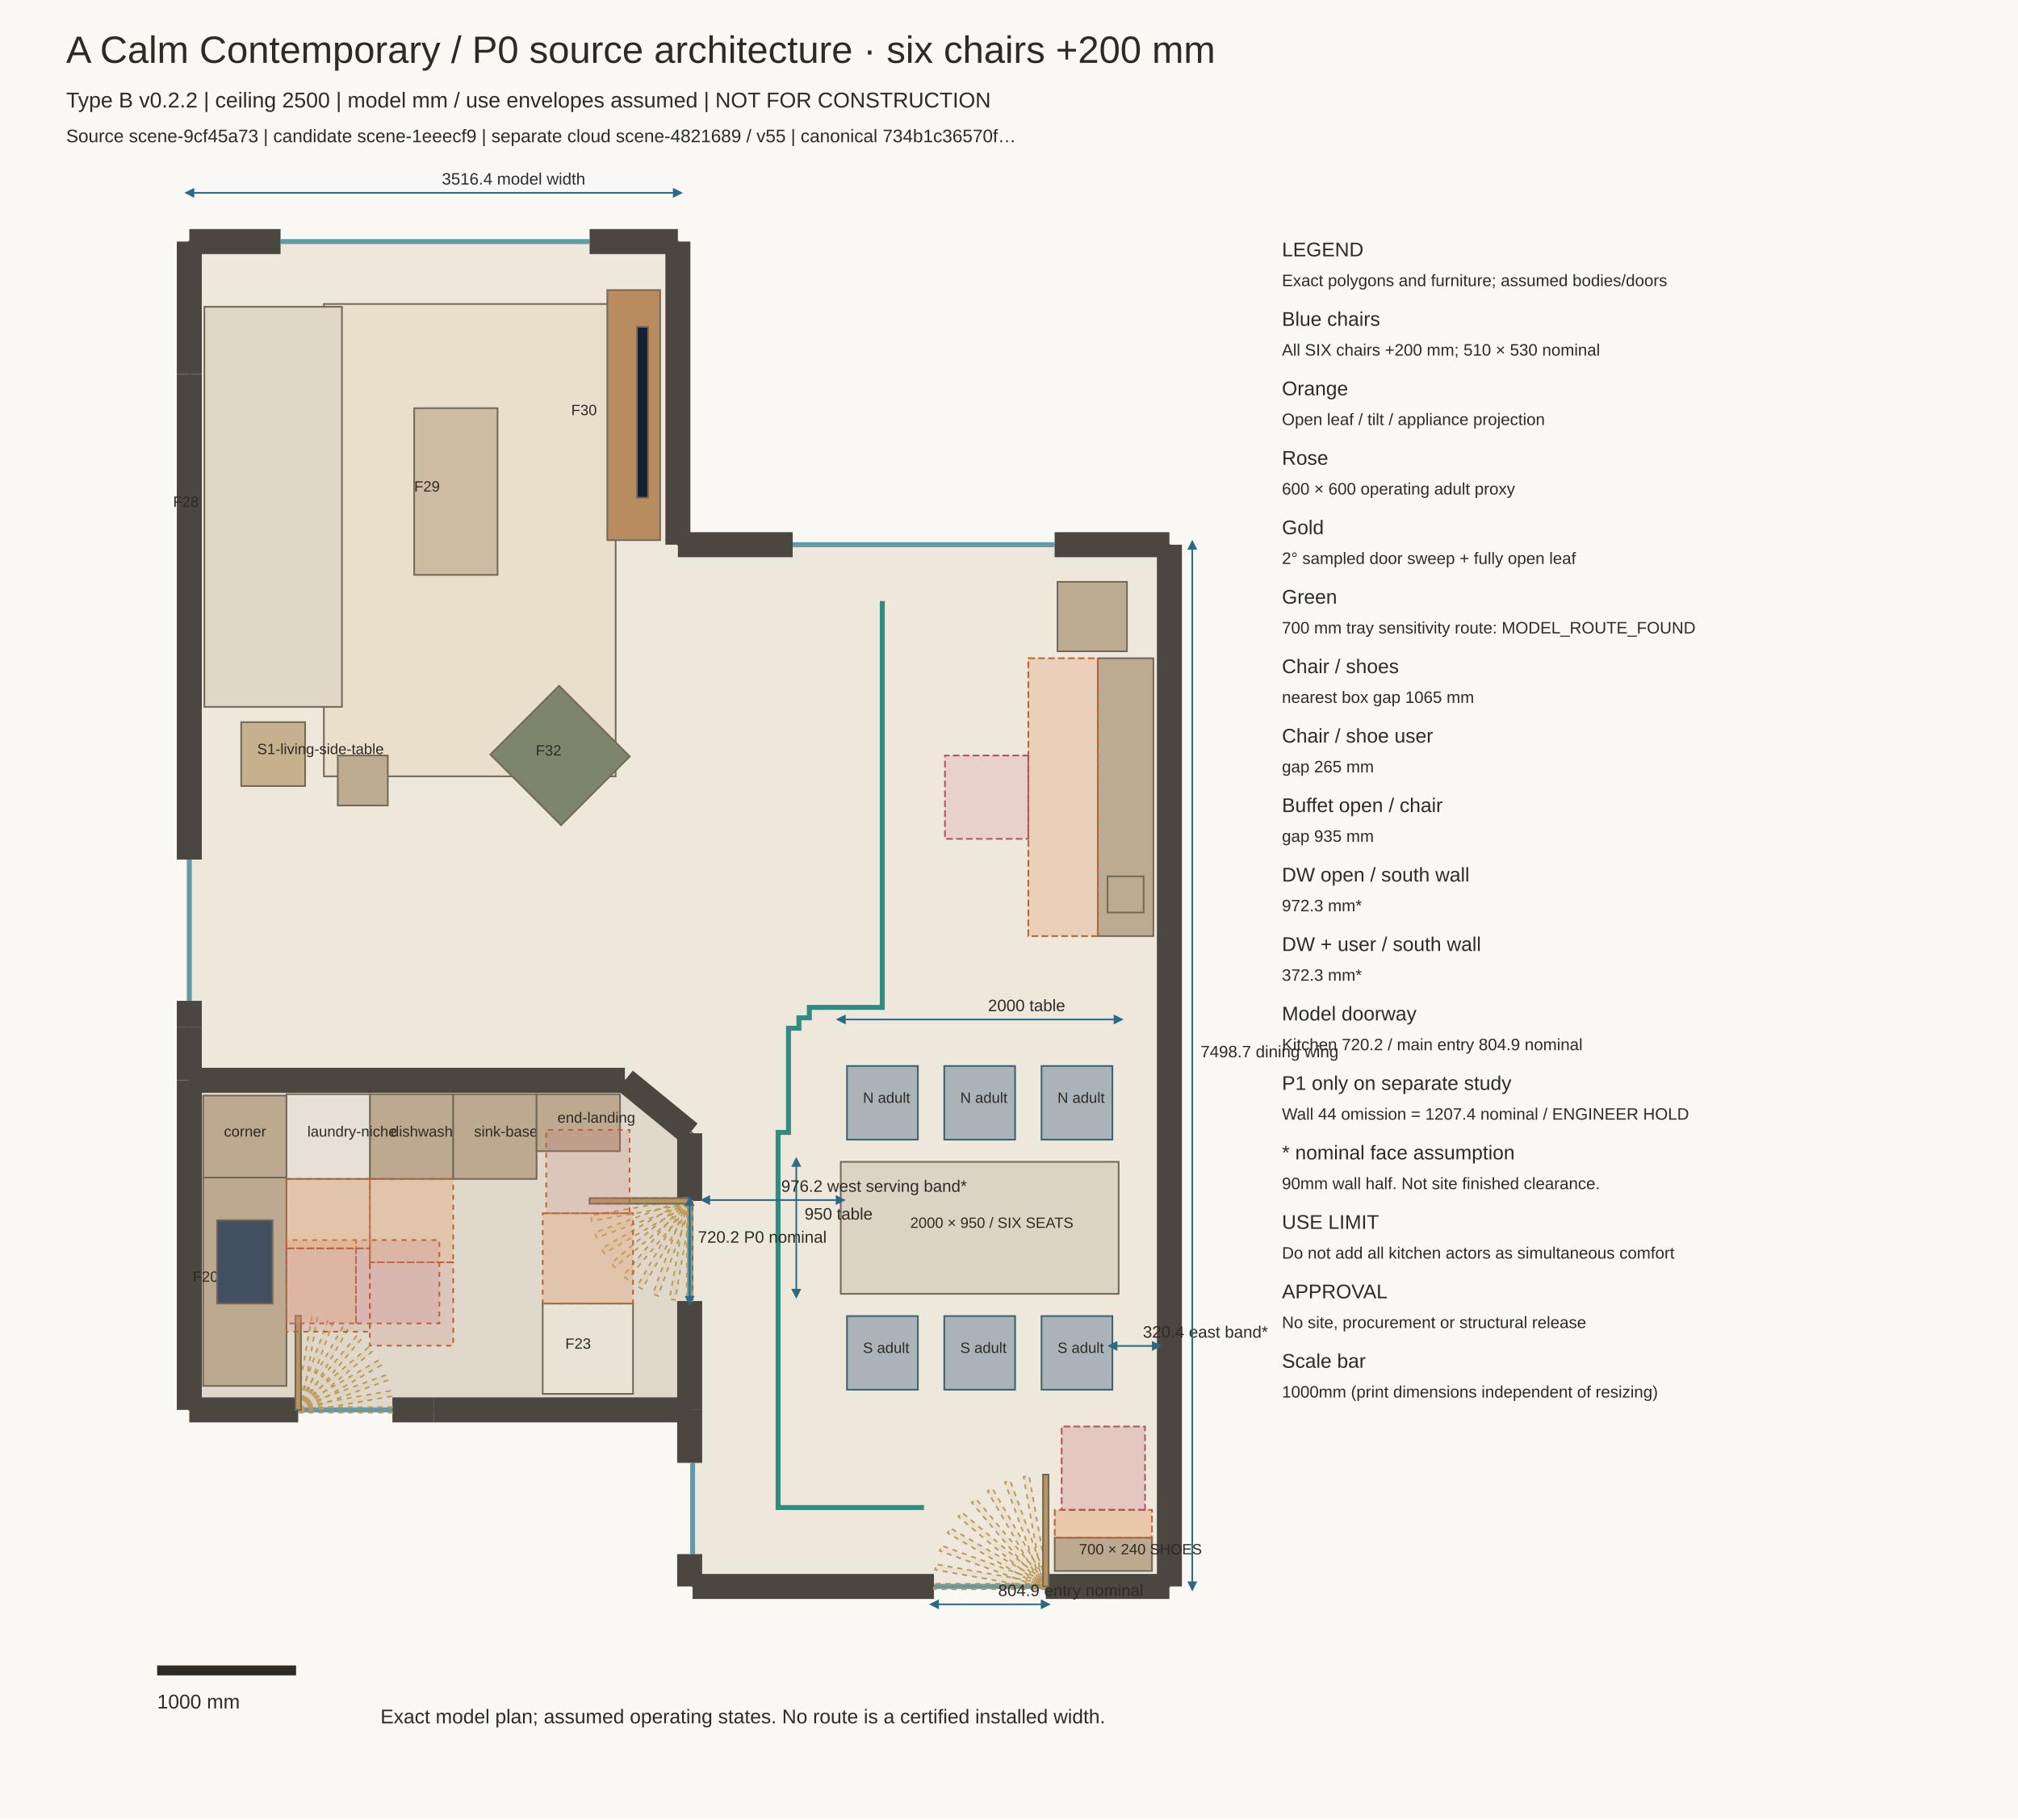
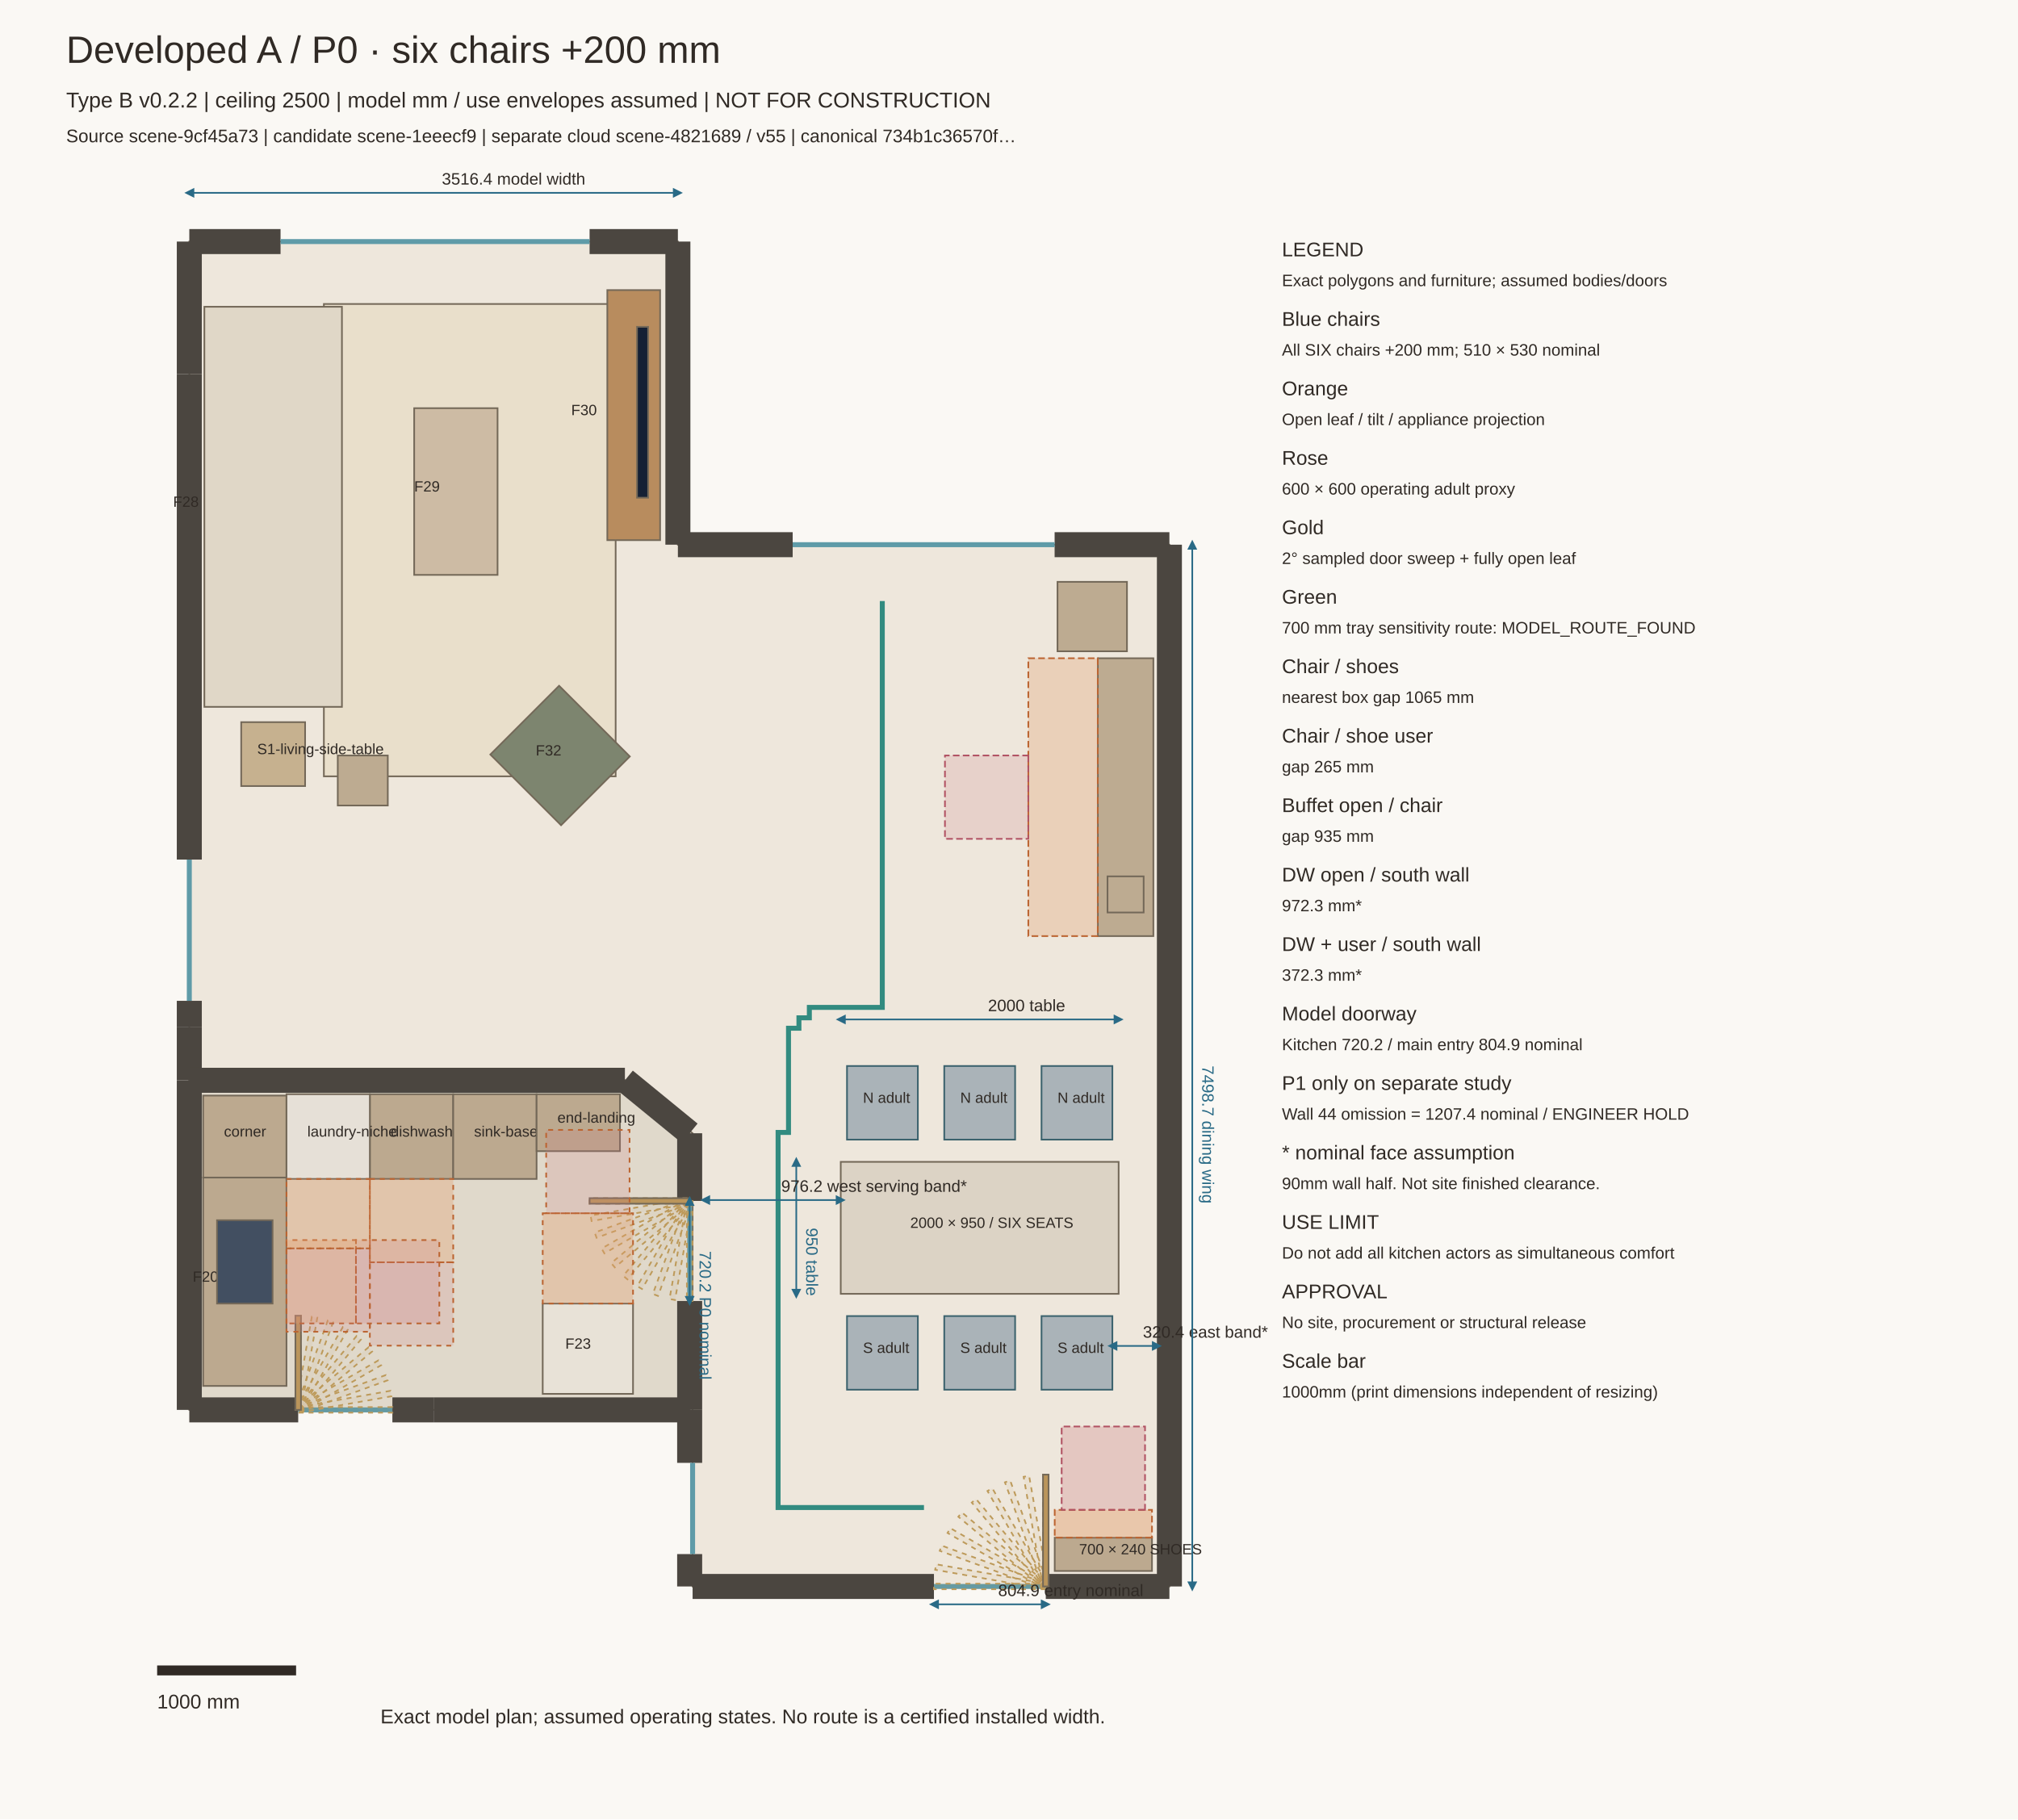
<svg xmlns="http://www.w3.org/2000/svg" width="1220" height="1100" viewBox="0 0 1220 1100">
  <defs>
    <marker id="arrow" markerWidth="6" markerHeight="6" refX="3" refY="3" orient="auto-start-reverse">
      <path d="M0 0 L6 3 L0 6Z" fill="#296a86" />
    </marker>
  </defs>
  <rect width="1220" height="1100" fill="#faf8f4" />
  <g font-family="Arial,sans-serif">
-     <text x="40" y="38" font-size="23" fill="#302a25">A Calm Contemporary / P0 source architecture · six chairs +200 mm</text>
+     <text x="40" y="38" font-size="23" fill="#302a25">Developed A / P0 · six chairs +200 mm</text>
    <text x="40" y="65" font-size="13" fill="#302a25">Type B v0.2.2 | ceiling 2500 | model mm / use envelopes assumed | NOT FOR CONSTRUCTION</text>
    <text x="40" y="86" font-size="11" fill="#302a25">Source scene-9cf45a73 | candidate scene-1eeecf9 | separate cloud scene-4821689 / v55 | canonical 734b1c36570f…</text>
    <polygon points="114.45,146.06 409.82,146.06 409.82,329.34 706.98,329.34 706.98,959.23 418.72,959.23 418.72,685.21 377.79,653.18 114.45,653.18" fill="#eee7dc" stroke="#736858" stroke-width="1" />
    <polygon points="114.45,653.18 377.79,653.18 416.94,685.21 416.94,852.47 114.45,852.47" fill="#e0d9cb" stroke="#736858" stroke-width="1" />
    <path d="M114.448,146.063 L114.448,226.134" stroke="#4b4640" stroke-width="15.12" />
    <path d="M114.448,226.134 L114.448,519.729" stroke="#4b4640" stroke-width="15.12" />
    <path d="M114.448,605.138 L114.448,621.152" stroke="#4b4640" stroke-width="15.12" />
    <path d="M114.448,621.152 L114.448,653.181" stroke="#4b4640" stroke-width="15.12" />
    <path d="M114.448,653.181 L114.448,852.469" stroke="#4b4640" stroke-width="15.12" />
    <path d="M114.448,852.469 L180.285,852.469" stroke="#4b4640" stroke-width="15.12" />
    <path d="M237.224,852.469 L262.135,852.469" stroke="#4b4640" stroke-width="15.12" />
    <path d="M262.135,852.469 L416.939,852.469" stroke="#4b4640" stroke-width="15.12" />
    <path d="M114.448,653.181 L377.794,653.181" stroke="#4b4640" stroke-width="15.12" />
    <path d="M416.939,685.209 L416.939,726.134" stroke="#4b4640" stroke-width="15.12" />
    <path d="M416.939,786.633 L416.939,852.469" stroke="#4b4640" stroke-width="15.12" />
    <path d="M416.939,852.469 L416.939,884.498" stroke="#4b4640" stroke-width="15.12" />
    <path d="M416.939,939.658 L416.939,959.231" stroke="#4b4640" stroke-width="15.12" />
    <path d="M418.719,959.231 L564.626,959.231" stroke="#4b4640" stroke-width="15.12" />
    <path d="M632.242,959.231 L706.975,959.231" stroke="#4b4640" stroke-width="15.12" />
    <path d="M706.975,329.337 L706.975,959.231" stroke="#4b4640" stroke-width="15.12" />
    <path d="M409.822,329.337 L479.217,329.337" stroke="#4b4640" stroke-width="15.12" />
    <path d="M637.58,329.337 L706.975,329.337" stroke="#4b4640" stroke-width="15.12" />
    <path d="M409.822,146.063 L409.822,329.337" stroke="#4b4640" stroke-width="15.12" />
    <path d="M114.448,146.063 L169.609,146.063" stroke="#4b4640" stroke-width="15.12" />
    <path d="M356.441,146.063 L409.822,146.063" stroke="#4b4640" stroke-width="15.12" />
    <path d="M377.794,653.181 L416.939,685.209" stroke="#4b4640" stroke-width="15.12" />
    <path d="M114.448,519.729 L114.448,605.138" stroke="#5f9ba8" stroke-width="3" />
    <path d="M416.939,726.134 L416.939,786.633" stroke="#5f9ba8" stroke-width="3" />
    <path d="M180.285,852.469 L237.224,852.469" stroke="#5f9ba8" stroke-width="3" />
    <path d="M418.719,884.498 L418.719,939.658" stroke="#5f9ba8" stroke-width="3" />
    <path d="M564.626,959.231 L632.242,959.231" stroke="#5f9ba8" stroke-width="3" />
    <path d="M169.609,146.063 L356.441,146.063" stroke="#5f9ba8" stroke-width="3" />
    <path d="M479.217,329.337 L637.58,329.337" stroke="#5f9ba8" stroke-width="3" />
-     <polygon points="632.24,960.91 564.63,960.91 564.63,957.55 632.24,957.55" fill="#bd9a5a12" stroke="#bd9a5a" stroke-width="1" stroke-dasharray="3 3" />
-     <polygon points="631.95,960.89 565.36,949.14 565.95,945.83 632.53,957.58" fill="#bd9a5a12" stroke="#bd9a5a" stroke-width="1" stroke-dasharray="3 3" />
-     <polygon points="631.67,960.81 568.13,937.68 569.28,934.53 632.82,957.65" fill="#bd9a5a12" stroke="#bd9a5a" stroke-width="1" stroke-dasharray="3 3" />
-     <polygon points="631.40,960.69 572.85,926.88 574.53,923.97 633.08,957.78" fill="#bd9a5a12" stroke="#bd9a5a" stroke-width="1" stroke-dasharray="3 3" />
-     <polygon points="631.16,960.52 579.37,917.06 581.53,914.48 633.32,957.94" fill="#bd9a5a12" stroke="#bd9a5a" stroke-width="1" stroke-dasharray="3 3" />
-     <polygon points="630.96,960.31 587.49,908.51 590.07,906.35 633.53,958.15" fill="#bd9a5a12" stroke="#bd9a5a" stroke-width="1" stroke-dasharray="3 3" />
-     <polygon points="630.79,960.07 596.98,901.51 599.89,899.83 633.70,958.39" fill="#bd9a5a12" stroke="#bd9a5a" stroke-width="1" stroke-dasharray="3 3" />
-     <polygon points="630.66,959.81 607.54,896.27 610.69,895.12 633.82,958.66" fill="#bd9a5a12" stroke="#bd9a5a" stroke-width="1" stroke-dasharray="3 3" />
-     <polygon points="630.59,959.52 618.85,892.93 622.16,892.35 633.90,958.94" fill="#bd9a5a12" stroke="#bd9a5a" stroke-width="1" stroke-dasharray="3 3" />
-     <polygon points="630.56,959.23 630.56,891.61 633.92,891.61 633.92,959.23" fill="#bd9a5a12" stroke="#bd9a5a" stroke-width="1" stroke-dasharray="3 3" />
+     <polygon points="632.24,960.91 564.63,960.91 564.63,957.55 632.24,957.55" fill="#bd9a5a" fill-opacity="0.071" stroke="#bd9a5a" stroke-width="1" stroke-dasharray="3 3" />
+     <polygon points="631.95,960.89 565.36,949.14 565.95,945.83 632.53,957.58" fill="#bd9a5a" fill-opacity="0.071" stroke="#bd9a5a" stroke-width="1" stroke-dasharray="3 3" />
+     <polygon points="631.67,960.81 568.13,937.68 569.28,934.53 632.82,957.65" fill="#bd9a5a" fill-opacity="0.071" stroke="#bd9a5a" stroke-width="1" stroke-dasharray="3 3" />
+     <polygon points="631.40,960.69 572.85,926.88 574.53,923.97 633.08,957.78" fill="#bd9a5a" fill-opacity="0.071" stroke="#bd9a5a" stroke-width="1" stroke-dasharray="3 3" />
+     <polygon points="631.16,960.52 579.37,917.06 581.53,914.48 633.32,957.94" fill="#bd9a5a" fill-opacity="0.071" stroke="#bd9a5a" stroke-width="1" stroke-dasharray="3 3" />
+     <polygon points="630.96,960.31 587.49,908.51 590.07,906.35 633.53,958.15" fill="#bd9a5a" fill-opacity="0.071" stroke="#bd9a5a" stroke-width="1" stroke-dasharray="3 3" />
+     <polygon points="630.79,960.07 596.98,901.51 599.89,899.83 633.70,958.39" fill="#bd9a5a" fill-opacity="0.071" stroke="#bd9a5a" stroke-width="1" stroke-dasharray="3 3" />
+     <polygon points="630.66,959.81 607.54,896.27 610.69,895.12 633.82,958.66" fill="#bd9a5a" fill-opacity="0.071" stroke="#bd9a5a" stroke-width="1" stroke-dasharray="3 3" />
+     <polygon points="630.59,959.52 618.85,892.93 622.16,892.35 633.90,958.94" fill="#bd9a5a" fill-opacity="0.071" stroke="#bd9a5a" stroke-width="1" stroke-dasharray="3 3" />
+     <polygon points="630.56,959.23 630.56,891.61 633.92,891.61 633.92,959.23" fill="#bd9a5a" fill-opacity="0.071" stroke="#bd9a5a" stroke-width="1" stroke-dasharray="3 3" />
    <polygon points="630.56,959.23 630.56,891.61 633.92,891.61 633.92,959.23" fill="#ba955b" stroke="#736858" stroke-width="1" />
-     <polygon points="418.62,726.13 418.62,786.63 415.26,786.63 415.26,726.13" fill="#bd9a5a12" stroke="#bd9a5a" stroke-width="1" stroke-dasharray="3 3" />
-     <polygon points="418.59,726.43 408.09,786.01 404.78,785.42 415.29,725.84" fill="#bd9a5a12" stroke="#bd9a5a" stroke-width="1" stroke-dasharray="3 3" />
-     <polygon points="418.52,726.71 397.83,783.56 394.67,782.41 415.36,725.56" fill="#bd9a5a12" stroke="#bd9a5a" stroke-width="1" stroke-dasharray="3 3" />
-     <polygon points="418.39,726.97 388.15,779.37 385.24,777.69 415.48,725.29" fill="#bd9a5a12" stroke="#bd9a5a" stroke-width="1" stroke-dasharray="3 3" />
-     <polygon points="418.23,727.21 379.34,773.56 376.77,771.40 415.65,725.05" fill="#bd9a5a12" stroke="#bd9a5a" stroke-width="1" stroke-dasharray="3 3" />
-     <polygon points="418.02,727.42 371.68,766.31 369.52,763.74 415.86,724.85" fill="#bd9a5a12" stroke="#bd9a5a" stroke-width="1" stroke-dasharray="3 3" />
-     <polygon points="417.78,727.59 365.39,757.84 363.71,754.93 416.10,724.68" fill="#bd9a5a12" stroke="#bd9a5a" stroke-width="1" stroke-dasharray="3 3" />
-     <polygon points="417.51,727.71 360.66,748.40 359.52,745.25 416.36,724.56" fill="#bd9a5a12" stroke="#bd9a5a" stroke-width="1" stroke-dasharray="3 3" />
-     <polygon points="417.23,727.79 357.65,738.29 357.07,734.99 416.65,724.48" fill="#bd9a5a12" stroke="#bd9a5a" stroke-width="1" stroke-dasharray="3 3" />
-     <polygon points="416.94,727.81 356.44,727.81 356.44,724.45 416.94,724.45" fill="#bd9a5a12" stroke="#bd9a5a" stroke-width="1" stroke-dasharray="3 3" />
+     <polygon points="418.62,726.13 418.62,786.63 415.26,786.63 415.26,726.13" fill="#bd9a5a" fill-opacity="0.071" stroke="#bd9a5a" stroke-width="1" stroke-dasharray="3 3" />
+     <polygon points="418.59,726.43 408.09,786.01 404.78,785.42 415.29,725.84" fill="#bd9a5a" fill-opacity="0.071" stroke="#bd9a5a" stroke-width="1" stroke-dasharray="3 3" />
+     <polygon points="418.52,726.71 397.83,783.56 394.67,782.41 415.36,725.56" fill="#bd9a5a" fill-opacity="0.071" stroke="#bd9a5a" stroke-width="1" stroke-dasharray="3 3" />
+     <polygon points="418.39,726.97 388.15,779.37 385.24,777.69 415.48,725.29" fill="#bd9a5a" fill-opacity="0.071" stroke="#bd9a5a" stroke-width="1" stroke-dasharray="3 3" />
+     <polygon points="418.23,727.21 379.34,773.56 376.77,771.40 415.65,725.05" fill="#bd9a5a" fill-opacity="0.071" stroke="#bd9a5a" stroke-width="1" stroke-dasharray="3 3" />
+     <polygon points="418.02,727.42 371.68,766.31 369.52,763.74 415.86,724.85" fill="#bd9a5a" fill-opacity="0.071" stroke="#bd9a5a" stroke-width="1" stroke-dasharray="3 3" />
+     <polygon points="417.78,727.59 365.39,757.84 363.71,754.93 416.10,724.68" fill="#bd9a5a" fill-opacity="0.071" stroke="#bd9a5a" stroke-width="1" stroke-dasharray="3 3" />
+     <polygon points="417.51,727.71 360.66,748.40 359.52,745.25 416.36,724.56" fill="#bd9a5a" fill-opacity="0.071" stroke="#bd9a5a" stroke-width="1" stroke-dasharray="3 3" />
+     <polygon points="417.23,727.79 357.65,738.29 357.07,734.99 416.65,724.48" fill="#bd9a5a" fill-opacity="0.071" stroke="#bd9a5a" stroke-width="1" stroke-dasharray="3 3" />
+     <polygon points="416.94,727.81 356.44,727.81 356.44,724.45 416.94,724.45" fill="#bd9a5a" fill-opacity="0.071" stroke="#bd9a5a" stroke-width="1" stroke-dasharray="3 3" />
    <polygon points="416.94,727.81 356.44,727.81 356.44,724.45 416.94,724.45" fill="#ba955b" stroke="#736858" stroke-width="1" />
-     <polygon points="180.28,850.79 237.22,850.79 237.22,854.15 180.28,854.15" fill="#bd9a5a12" stroke="#bd9a5a" stroke-width="1" stroke-dasharray="3 3" />
-     <polygon points="179.99,850.81 236.07,840.93 236.65,844.24 180.58,854.12" fill="#bd9a5a12" stroke="#bd9a5a" stroke-width="1" stroke-dasharray="3 3" />
-     <polygon points="179.71,850.89 233.22,831.42 234.36,834.57 180.86,854.05" fill="#bd9a5a12" stroke="#bd9a5a" stroke-width="1" stroke-dasharray="3 3" />
-     <polygon points="179.44,851.01 228.76,822.54 230.44,825.45 181.12,853.92" fill="#bd9a5a12" stroke="#bd9a5a" stroke-width="1" stroke-dasharray="3 3" />
-     <polygon points="179.20,851.18 222.82,814.58 224.98,817.16 181.36,853.76" fill="#bd9a5a12" stroke="#bd9a5a" stroke-width="1" stroke-dasharray="3 3" />
-     <polygon points="179.00,851.39 215.60,807.77 218.17,809.93 181.57,853.55" fill="#bd9a5a12" stroke="#bd9a5a" stroke-width="1" stroke-dasharray="3 3" />
-     <polygon points="178.83,851.63 207.30,802.32 210.21,804.00 181.74,853.31" fill="#bd9a5a12" stroke="#bd9a5a" stroke-width="1" stroke-dasharray="3 3" />
-     <polygon points="178.71,851.89 198.18,798.39 201.34,799.54 181.86,853.04" fill="#bd9a5a12" stroke="#bd9a5a" stroke-width="1" stroke-dasharray="3 3" />
-     <polygon points="178.63,852.18 188.52,796.10 191.83,796.69 181.94,852.76" fill="#bd9a5a12" stroke="#bd9a5a" stroke-width="1" stroke-dasharray="3 3" />
-     <polygon points="178.60,852.47 178.60,795.53 181.96,795.53 181.96,852.47" fill="#bd9a5a12" stroke="#bd9a5a" stroke-width="1" stroke-dasharray="3 3" />
+     <polygon points="180.28,850.79 237.22,850.79 237.22,854.15 180.28,854.15" fill="#bd9a5a" fill-opacity="0.071" stroke="#bd9a5a" stroke-width="1" stroke-dasharray="3 3" />
+     <polygon points="179.99,850.81 236.07,840.93 236.65,844.24 180.58,854.12" fill="#bd9a5a" fill-opacity="0.071" stroke="#bd9a5a" stroke-width="1" stroke-dasharray="3 3" />
+     <polygon points="179.71,850.89 233.22,831.42 234.36,834.57 180.86,854.05" fill="#bd9a5a" fill-opacity="0.071" stroke="#bd9a5a" stroke-width="1" stroke-dasharray="3 3" />
+     <polygon points="179.44,851.01 228.76,822.54 230.44,825.45 181.12,853.92" fill="#bd9a5a" fill-opacity="0.071" stroke="#bd9a5a" stroke-width="1" stroke-dasharray="3 3" />
+     <polygon points="179.20,851.18 222.82,814.58 224.98,817.16 181.36,853.76" fill="#bd9a5a" fill-opacity="0.071" stroke="#bd9a5a" stroke-width="1" stroke-dasharray="3 3" />
+     <polygon points="179.00,851.39 215.60,807.77 218.17,809.93 181.57,853.55" fill="#bd9a5a" fill-opacity="0.071" stroke="#bd9a5a" stroke-width="1" stroke-dasharray="3 3" />
+     <polygon points="178.83,851.63 207.30,802.32 210.21,804.00 181.74,853.31" fill="#bd9a5a" fill-opacity="0.071" stroke="#bd9a5a" stroke-width="1" stroke-dasharray="3 3" />
+     <polygon points="178.71,851.89 198.18,798.39 201.34,799.54 181.86,853.04" fill="#bd9a5a" fill-opacity="0.071" stroke="#bd9a5a" stroke-width="1" stroke-dasharray="3 3" />
+     <polygon points="178.63,852.18 188.52,796.10 191.83,796.69 181.94,852.76" fill="#bd9a5a" fill-opacity="0.071" stroke="#bd9a5a" stroke-width="1" stroke-dasharray="3 3" />
+     <polygon points="178.60,852.47 178.60,795.53 181.96,795.53 181.96,852.47" fill="#bd9a5a" fill-opacity="0.071" stroke="#bd9a5a" stroke-width="1" stroke-dasharray="3 3" />
    <polygon points="178.60,852.47 178.60,795.53 181.96,795.53 181.96,852.47" fill="#ba955b" stroke="#736858" stroke-width="1" />
    <polygon points="122.80,837.99 122.80,711.99 173.20,711.99 173.20,837.99" fill="#BCA98F" stroke="#736858" stroke-width="1" />
    <text x="116.504" y="774.992" font-size="9" fill="#302a25">F20</text>
    <polygon points="276.10,670.41 322.30,670.41 322.30,704.01 276.10,704.01" fill="#eef2f5" stroke="#736858" stroke-width="1" />
    <polygon points="131.20,788.18 131.20,737.78 164.80,737.78 164.80,788.18" fill="#424f61" stroke="#736858" stroke-width="1" />
    <polygon points="382.70,842.78 328.10,842.78 328.10,788.18 382.70,788.18" fill="#E8E2D7" stroke="#736858" stroke-width="1" />
    <text x="341.75" y="815.48" font-size="9" fill="#302a25">F23</text>
    <polygon points="372.20,183.80 372.20,469.40 195.80,469.40 195.80,183.80" fill="#e9dfcb" stroke="#736858" stroke-width="1" />
    <polygon points="123.56,427.40 123.56,185.48 206.72,185.48 206.72,427.40" fill="#E0D7C7" stroke="#736858" stroke-width="1" />
    <text x="104.66" y="306.44" font-size="9" fill="#302a25">F28</text>
    <polygon points="300.80,246.80 300.80,347.60 250.40,347.60 250.40,246.80" fill="#CDBBA4" stroke="#736858" stroke-width="1" />
    <text x="250.4" y="297.2" font-size="9" fill="#302a25">F29</text>
    <polygon points="399.08,175.40 399.08,326.60 367.16,326.60 367.16,175.40" fill="#B88C5E" stroke="#736858" stroke-width="1" />
    <text x="345.32" y="251" font-size="9" fill="#302a25">F30</text>
    <polygon points="391.83,197.61 391.83,300.93 385.11,300.93 385.11,197.61" fill="#152034" stroke="#736858" stroke-width="1" />
    <polygon points="380.77,457.39 339.19,498.97 296.43,456.21 338.01,414.63" fill="#7D856F" stroke="#736858" stroke-width="1" />
    <text x="323.9" y="456.8" font-size="9" fill="#302a25">F32</text>
    <polygon points="508.28,702.50 676.28,702.50 676.28,782.30 508.28,782.30" fill="#DCD3C5" stroke="#736858" stroke-width="1" />
    <text x="550.28" y="742.4" font-size="9" fill="#302a25">2000 × 950 / SIX SEATS</text>
    <polygon points="696.44,949.88 637.64,949.88 637.64,929.72 696.44,929.72" fill="#BCA98F" stroke="#736858" stroke-width="1" />
    <text x="652.34" y="939.8" font-size="9" fill="#302a25">700 × 240 SHOES</text>
    <polygon points="145.82,436.64 184.46,436.64 184.46,475.28 145.82,475.28" fill="#C6B18F" stroke="#736858" stroke-width="1" />
    <text x="155.48" y="455.96" font-size="9" fill="#302a25">S1-living-side-table</text>
    <polygon points="122.80,662.43 173.20,662.43 173.20,711.99 122.80,711.99" fill="#BCA98F" stroke="#736858" stroke-width="1" />
    <text x="135.404" y="687.212" font-size="9" fill="#302a25">corner</text>
    <polygon points="223.60,661.59 274.00,661.59 274.00,712.83 223.60,712.83" fill="#BCA98F" stroke="#736858" stroke-width="1" />
    <text x="236.204" y="687.212" font-size="9" fill="#302a25">dishwasher</text>
    <polygon points="274.00,661.59 324.40,661.59 324.40,712.83 274.00,712.83" fill="#BCA98F" stroke="#736858" stroke-width="1" />
    <text x="286.604" y="687.212" font-size="9" fill="#302a25">sink-base</text>
    <polygon points="324.40,661.59 374.80,661.59 374.80,696.03 324.40,696.03" fill="#BCA98F" stroke="#736858" stroke-width="1" />
    <text x="337.004" y="678.812" font-size="9" fill="#302a25">end-landing</text>
    <polygon points="173.20,661.59 223.60,661.59 223.60,712.83 173.20,712.83" fill="#E6E0D7" stroke="#736858" stroke-width="1" />
    <text x="185.804" y="687.212" font-size="9" fill="#302a25">laundry-niche</text>
    <polygon points="512.06,644.54 554.90,644.54 554.90,689.06 512.06,689.06" fill="#aab3b8" stroke="#3b626d" stroke-width="1" />
    <text x="521.72" y="666.8" font-size="9" fill="#302a25">N adult</text>
    <polygon points="629.66,644.54 672.50,644.54 672.50,689.06 629.66,689.06" fill="#aab3b8" stroke="#3b626d" stroke-width="1" />
    <text x="639.32" y="666.8" font-size="9" fill="#302a25">N adult</text>
    <polygon points="554.90,840.26 512.06,840.26 512.06,795.74 554.90,795.74" fill="#aab3b8" stroke="#3b626d" stroke-width="1" />
    <text x="521.72" y="818" font-size="9" fill="#302a25">S adult</text>
    <polygon points="672.50,840.26 629.66,840.26 629.66,795.74 672.50,795.74" fill="#aab3b8" stroke="#3b626d" stroke-width="1" />
    <text x="639.32" y="818" font-size="9" fill="#302a25">S adult</text>
    <polygon points="570.86,644.54 613.70,644.54 613.70,689.06 570.86,689.06" fill="#aab3b8" stroke="#3b626d" stroke-width="1" />
    <text x="580.52" y="666.8" font-size="9" fill="#302a25">N adult</text>
    <polygon points="613.70,840.26 570.86,840.26 570.86,795.74 613.70,795.74" fill="#aab3b8" stroke="#3b626d" stroke-width="1" />
    <text x="580.52" y="818" font-size="9" fill="#302a25">S adult</text>
    <polygon points="697.28,398.00 697.28,566.00 663.68,566.00 663.68,398.00" fill="#bdab91" stroke="#736858" stroke-width="1" />
    <polygon points="639.32,351.80 681.32,351.80 681.32,393.80 639.32,393.80" fill="#bdab91" stroke="#736858" stroke-width="1" />
    <polygon points="204.20,456.80 234.44,456.80 234.44,487.04 204.20,487.04" fill="#bdab91" stroke="#736858" stroke-width="1" />
    <polygon points="669.56,529.88 691.40,529.88 691.40,551.72 669.56,551.72" fill="#bdab91" stroke="#736858" stroke-width="1" />
-     <polygon points="696.44,929.72 637.64,929.72 637.64,912.92 696.44,912.92" fill="#e49d6e70" stroke="#bb6431" stroke-width="1" stroke-dasharray="4 2" />
-     <polygon points="692.24,912.92 641.84,912.92 641.84,862.52 692.24,862.52" fill="#cd79824a" stroke="#b15263" stroke-width="1" stroke-dasharray="4 2" />
-     <polygon points="663.68,398.00 663.68,566.00 621.68,566.00 621.68,398.00" fill="#e49d6e50" stroke="#bb6431" stroke-width="1" stroke-dasharray="4 2" />
-     <polygon points="621.68,456.80 621.68,507.20 571.28,507.20 571.28,456.80" fill="#cd798233" stroke="#b15263" stroke-width="1" stroke-dasharray="4 2" />
-     <polygon points="223.60,712.83 274.00,712.83 274.00,763.23 223.60,763.23" fill="#e49d6e55" stroke="#bb6431" stroke-width="1" stroke-dasharray="3 3" />
-     <polygon points="223.60,763.23 274.00,763.23 274.00,813.63 223.60,813.63" fill="#cd798233" stroke="#bb6431" stroke-width="1" stroke-dasharray="3 3" />
-     <polygon points="382.70,788.18 328.10,788.18 328.10,733.58 382.70,733.58" fill="#e49d6e55" stroke="#bb6431" stroke-width="1" stroke-dasharray="3 3" />
-     <polygon points="380.60,733.58 330.20,733.58 330.20,683.18 380.60,683.18" fill="#cd798233" stroke="#bb6431" stroke-width="1" stroke-dasharray="3 3" />
-     <polygon points="173.20,800.19 173.20,749.79 215.20,749.79 215.20,800.19" fill="#e49d6e55" stroke="#bb6431" stroke-width="1" stroke-dasharray="3 3" />
-     <polygon points="215.20,800.19 215.20,749.79 265.60,749.79 265.60,800.19" fill="#cd798233" stroke="#bb6431" stroke-width="1" stroke-dasharray="3 3" />
-     <polygon points="173.20,712.83 223.60,712.83 223.60,754.83 173.20,754.83" fill="#e49d6e55" stroke="#bb6431" stroke-width="1" stroke-dasharray="3 3" />
-     <polygon points="173.20,754.83 223.60,754.83 223.60,805.23 173.20,805.23" fill="#cd798233" stroke="#bb6431" stroke-width="1" stroke-dasharray="3 3" />
+     <polygon points="696.44,929.72 637.64,929.72 637.64,912.92 696.44,912.92" fill="#e49d6e" fill-opacity="0.439" stroke="#bb6431" stroke-width="1" stroke-dasharray="4 2" />
+     <polygon points="692.24,912.92 641.84,912.92 641.84,862.52 692.24,862.52" fill="#cd7982" fill-opacity="0.29" stroke="#b15263" stroke-width="1" stroke-dasharray="4 2" />
+     <polygon points="663.68,398.00 663.68,566.00 621.68,566.00 621.68,398.00" fill="#e49d6e" fill-opacity="0.314" stroke="#bb6431" stroke-width="1" stroke-dasharray="4 2" />
+     <polygon points="621.68,456.80 621.68,507.20 571.28,507.20 571.28,456.80" fill="#cd7982" fill-opacity="0.2" stroke="#b15263" stroke-width="1" stroke-dasharray="4 2" />
+     <polygon points="223.60,712.83 274.00,712.83 274.00,763.23 223.60,763.23" fill="#e49d6e" fill-opacity="0.333" stroke="#bb6431" stroke-width="1" stroke-dasharray="3 3" />
+     <polygon points="223.60,763.23 274.00,763.23 274.00,813.63 223.60,813.63" fill="#cd7982" fill-opacity="0.2" stroke="#bb6431" stroke-width="1" stroke-dasharray="3 3" />
+     <polygon points="382.70,788.18 328.10,788.18 328.10,733.58 382.70,733.58" fill="#e49d6e" fill-opacity="0.333" stroke="#bb6431" stroke-width="1" stroke-dasharray="3 3" />
+     <polygon points="380.60,733.58 330.20,733.58 330.20,683.18 380.60,683.18" fill="#cd7982" fill-opacity="0.2" stroke="#bb6431" stroke-width="1" stroke-dasharray="3 3" />
+     <polygon points="173.20,800.19 173.20,749.79 215.20,749.79 215.20,800.19" fill="#e49d6e" fill-opacity="0.333" stroke="#bb6431" stroke-width="1" stroke-dasharray="3 3" />
+     <polygon points="215.20,800.19 215.20,749.79 265.60,749.79 265.60,800.19" fill="#cd7982" fill-opacity="0.2" stroke="#bb6431" stroke-width="1" stroke-dasharray="3 3" />
+     <polygon points="173.20,712.83 223.60,712.83 223.60,754.83 173.20,754.83" fill="#e49d6e" fill-opacity="0.333" stroke="#bb6431" stroke-width="1" stroke-dasharray="3 3" />
+     <polygon points="173.20,754.83 223.60,754.83 223.60,805.23 173.20,805.23" fill="#cd7982" fill-opacity="0.2" stroke="#bb6431" stroke-width="1" stroke-dasharray="3 3" />
    <polyline points="558.60,911.51 552.30,911.51 546.00,911.51 539.70,911.51 533.40,911.51 527.10,911.51 520.80,911.51 514.50,911.51 508.20,911.51 501.90,911.51 495.60,911.51 489.30,911.51 483.00,911.51 476.70,911.51 470.40,911.51 470.40,905.21 470.40,898.91 470.40,892.61 470.40,886.31 470.40,880.01 470.40,873.71 470.40,867.41 470.40,861.11 470.40,854.81 470.40,848.51 470.40,842.21 470.40,835.91 470.40,829.61 470.40,823.31 470.40,817.01 470.40,810.71 470.40,804.41 470.40,798.11 470.40,791.81 470.40,785.51 470.40,779.21 470.40,772.91 470.40,766.61 470.40,760.31 470.40,754.01 470.40,747.71 470.40,741.41 470.40,735.11 470.40,728.81 470.40,722.51 470.40,716.21 470.40,709.91 470.40,703.61 470.40,697.31 470.40,691.01 470.40,684.71 476.70,684.71 476.70,678.41 476.70,672.11 476.70,665.81 476.70,659.51 476.70,653.21 476.70,646.91 476.70,640.61 476.70,634.31 476.70,628.01 476.70,621.71 483.00,621.71 483.00,615.41 489.30,615.41 489.30,609.11 495.60,609.11 501.90,609.11 508.20,609.11 514.50,609.11 520.80,609.11 527.10,609.11 533.40,609.11 533.40,602.81 533.40,596.51 533.40,590.21 533.40,583.91 533.40,577.61 533.40,571.31 533.40,565.01 533.40,558.71 533.40,552.41 533.40,546.11 533.40,539.81 533.40,533.51 533.40,527.21 533.40,520.91 533.40,514.61 533.40,508.31 533.40,502.01 533.40,495.71 533.40,489.41 533.40,483.11 533.40,476.81 533.40,470.51 533.40,464.21 533.40,457.91 533.40,451.61 533.40,445.31 533.40,439.01 533.40,432.71 533.40,426.41 533.40,420.11 533.40,413.81 533.40,407.51 533.40,401.21 533.40,394.91 533.40,388.61 533.40,382.31 533.40,376.01 533.40,369.71 533.40,363.41" fill="none" stroke="#328b80" stroke-width="3" />
    <path d="M508.28,616.4 L676.28,616.4" stroke="#296a86" marker-start="url(#arrow)" marker-end="url(#arrow)" />
    <text x="597.28" y="611.4" font-size="10" fill="#302a25">2000 table</text>
    <path d="M481.4,702.5 L481.4,782.3" stroke="#296a86" marker-start="url(#arrow)" marker-end="url(#arrow)" />
-     <text x="486.4" y="737.4" font-size="10" fill="#302a25">950 table</text>
+     <text x="487.4" y="742.4" transform="rotate(90 487.4 742.4)" font-size="10" fill="#296a86">950 table</text>
    <path d="M426.279,725.6 L508.28,725.6" stroke="#296a86" marker-start="url(#arrow)" marker-end="url(#arrow)" />
    <text x="472.279" y="720.6" font-size="10" fill="#302a25">976.2 west serving band*</text>
    <path d="M672.5,813.8 L699.415,813.8" stroke="#296a86" marker-start="url(#arrow)" marker-end="url(#arrow)" />
    <text x="690.958" y="808.8" font-size="10" fill="#302a25">320.4 east band*</text>
    <path d="M416.939,726.134 L416.939,786.633" stroke="#296a86" marker-start="url(#arrow)" marker-end="url(#arrow)" />
-     <text x="421.939" y="751.384" font-size="10" fill="#302a25">720.2 P0 nominal</text>
+     <text x="422.939" y="756.384" transform="rotate(90 422.9395 756.3836)" font-size="10" fill="#296a86">720.2 P0 nominal</text>
    <path d="M564.626,970.04 L632.242,970.04" stroke="#296a86" marker-start="url(#arrow)" marker-end="url(#arrow)" />
    <text x="603.434" y="965.04" font-size="10" fill="#302a25">804.9 entry nominal</text>
    <path d="M114.448,116.6 L409.822,116.6" stroke="#296a86" marker-start="url(#arrow)" marker-end="url(#arrow)" />
    <text x="267.135" y="111.6" font-size="10" fill="#302a25">3516.4 model width</text>
    <path d="M720.8,329.337 L720.8,959.231" stroke="#296a86" marker-start="url(#arrow)" marker-end="url(#arrow)" />
-     <text x="725.8" y="639.284" font-size="10" fill="#302a25">7498.7 dining wing</text>
+     <text x="726.8" y="644.284" transform="rotate(90 726.8 644.284)" font-size="10" fill="#296a86">7498.7 dining wing</text>
    <text x="775" y="155" font-size="12" fill="#302a25">LEGEND</text>
    <text x="775" y="173" font-size="10" fill="#302a25">Exact polygons and furniture; assumed bodies/doors</text>
    <text x="775" y="197" font-size="12" fill="#302a25">Blue chairs</text>
    <text x="775" y="215" font-size="10" fill="#302a25">All SIX chairs +200 mm; 510 × 530 nominal</text>
    <text x="775" y="239" font-size="12" fill="#302a25">Orange</text>
    <text x="775" y="257" font-size="10" fill="#302a25">Open leaf / tilt / appliance projection</text>
    <text x="775" y="281" font-size="12" fill="#302a25">Rose</text>
    <text x="775" y="299" font-size="10" fill="#302a25">600 × 600 operating adult proxy</text>
    <text x="775" y="323" font-size="12" fill="#302a25">Gold</text>
    <text x="775" y="341" font-size="10" fill="#302a25">2° sampled door sweep + fully open leaf</text>
    <text x="775" y="365" font-size="12" fill="#302a25">Green</text>
    <text x="775" y="383" font-size="10" fill="#302a25">700 mm tray sensitivity route: MODEL_ROUTE_FOUND</text>
    <text x="775" y="407" font-size="12" fill="#302a25">Chair / shoes</text>
    <text x="775" y="425" font-size="10" fill="#302a25">nearest box gap 1065 mm</text>
    <text x="775" y="449" font-size="12" fill="#302a25">Chair / shoe user</text>
    <text x="775" y="467" font-size="10" fill="#302a25">gap 265 mm</text>
    <text x="775" y="491" font-size="12" fill="#302a25">Buffet open / chair</text>
    <text x="775" y="509" font-size="10" fill="#302a25">gap 935 mm</text>
    <text x="775" y="533" font-size="12" fill="#302a25">DW open / south wall</text>
    <text x="775" y="551" font-size="10" fill="#302a25">972.3 mm*</text>
    <text x="775" y="575" font-size="12" fill="#302a25">DW + user / south wall</text>
    <text x="775" y="593" font-size="10" fill="#302a25">372.3 mm*</text>
    <text x="775" y="617" font-size="12" fill="#302a25">Model doorway</text>
    <text x="775" y="635" font-size="10" fill="#302a25">Kitchen 720.2 / main entry 804.9 nominal</text>
    <text x="775" y="659" font-size="12" fill="#302a25">P1 only on separate study</text>
    <text x="775" y="677" font-size="10" fill="#302a25">Wall 44 omission = 1207.4 nominal / ENGINEER HOLD</text>
    <text x="775" y="701" font-size="12" fill="#302a25">* nominal face assumption</text>
    <text x="775" y="719" font-size="10" fill="#302a25">90mm wall half. Not site finished clearance.</text>
    <text x="775" y="743" font-size="12" fill="#302a25">USE LIMIT</text>
    <text x="775" y="761" font-size="10" fill="#302a25">Do not add all kitchen actors as simultaneous comfort</text>
    <text x="775" y="785" font-size="12" fill="#302a25">APPROVAL</text>
    <text x="775" y="803" font-size="10" fill="#302a25">No site, procurement or structural release</text>
    <text x="775" y="827" font-size="12" fill="#302a25">Scale bar</text>
    <text x="775" y="845" font-size="10" fill="#302a25">1000mm (print dimensions independent of resizing)</text>
    <path d="M95 1010 h84" stroke="#302a25" stroke-width="6" />
    <text x="95" y="1033" font-size="12" fill="#302a25">1000 mm</text>
    <text x="230" y="1042" font-size="12" fill="#302a25">Exact model plan; assumed operating states. No route is a certified installed width.</text>
  </g>
</svg>
